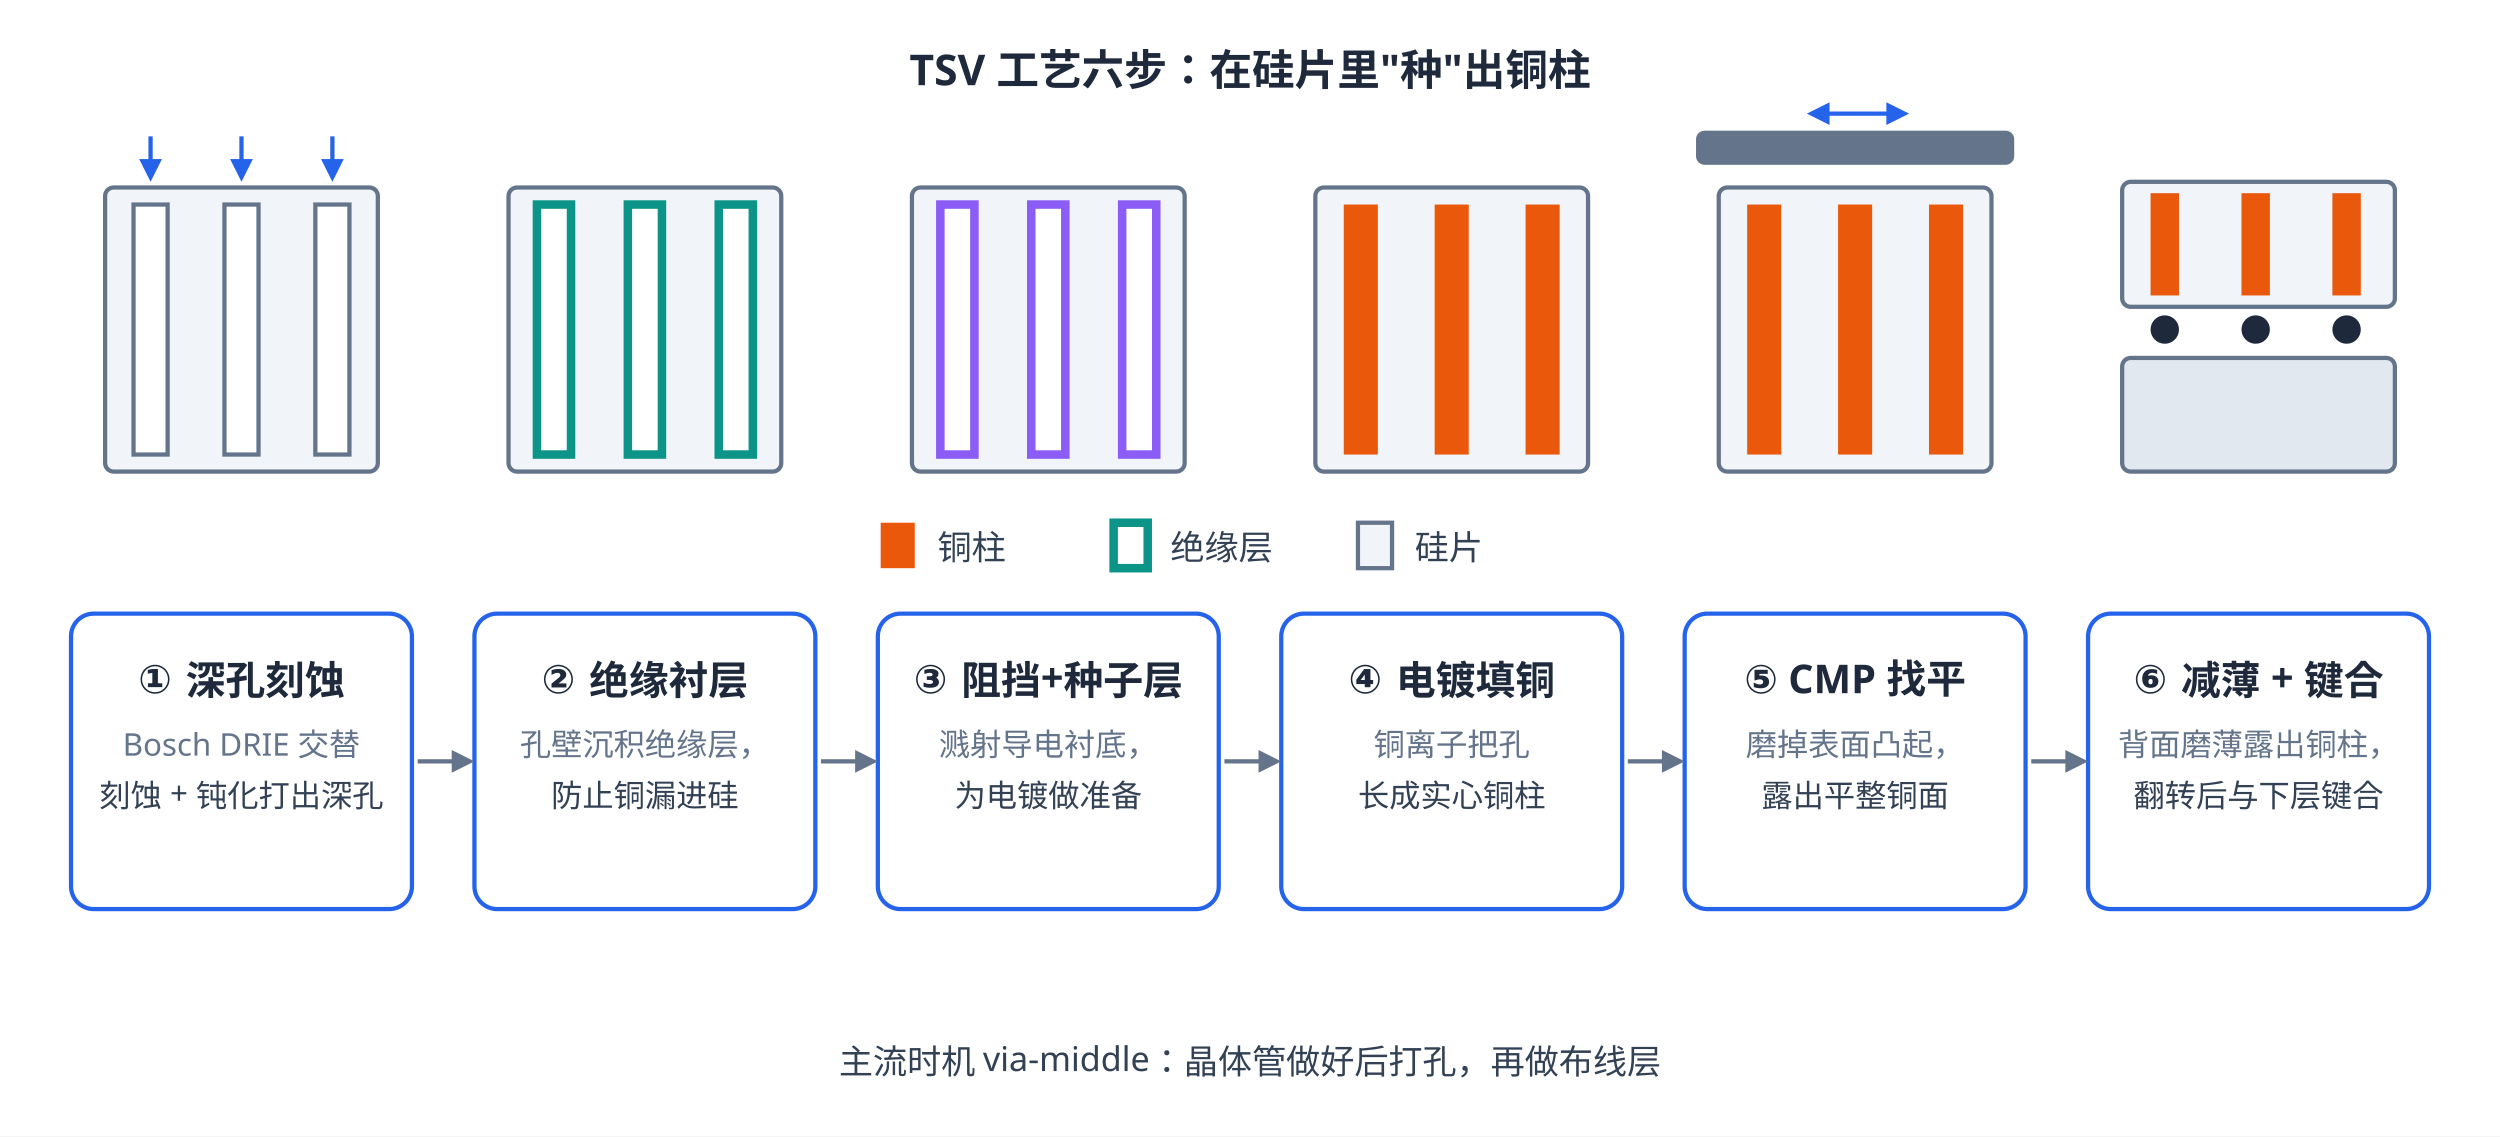
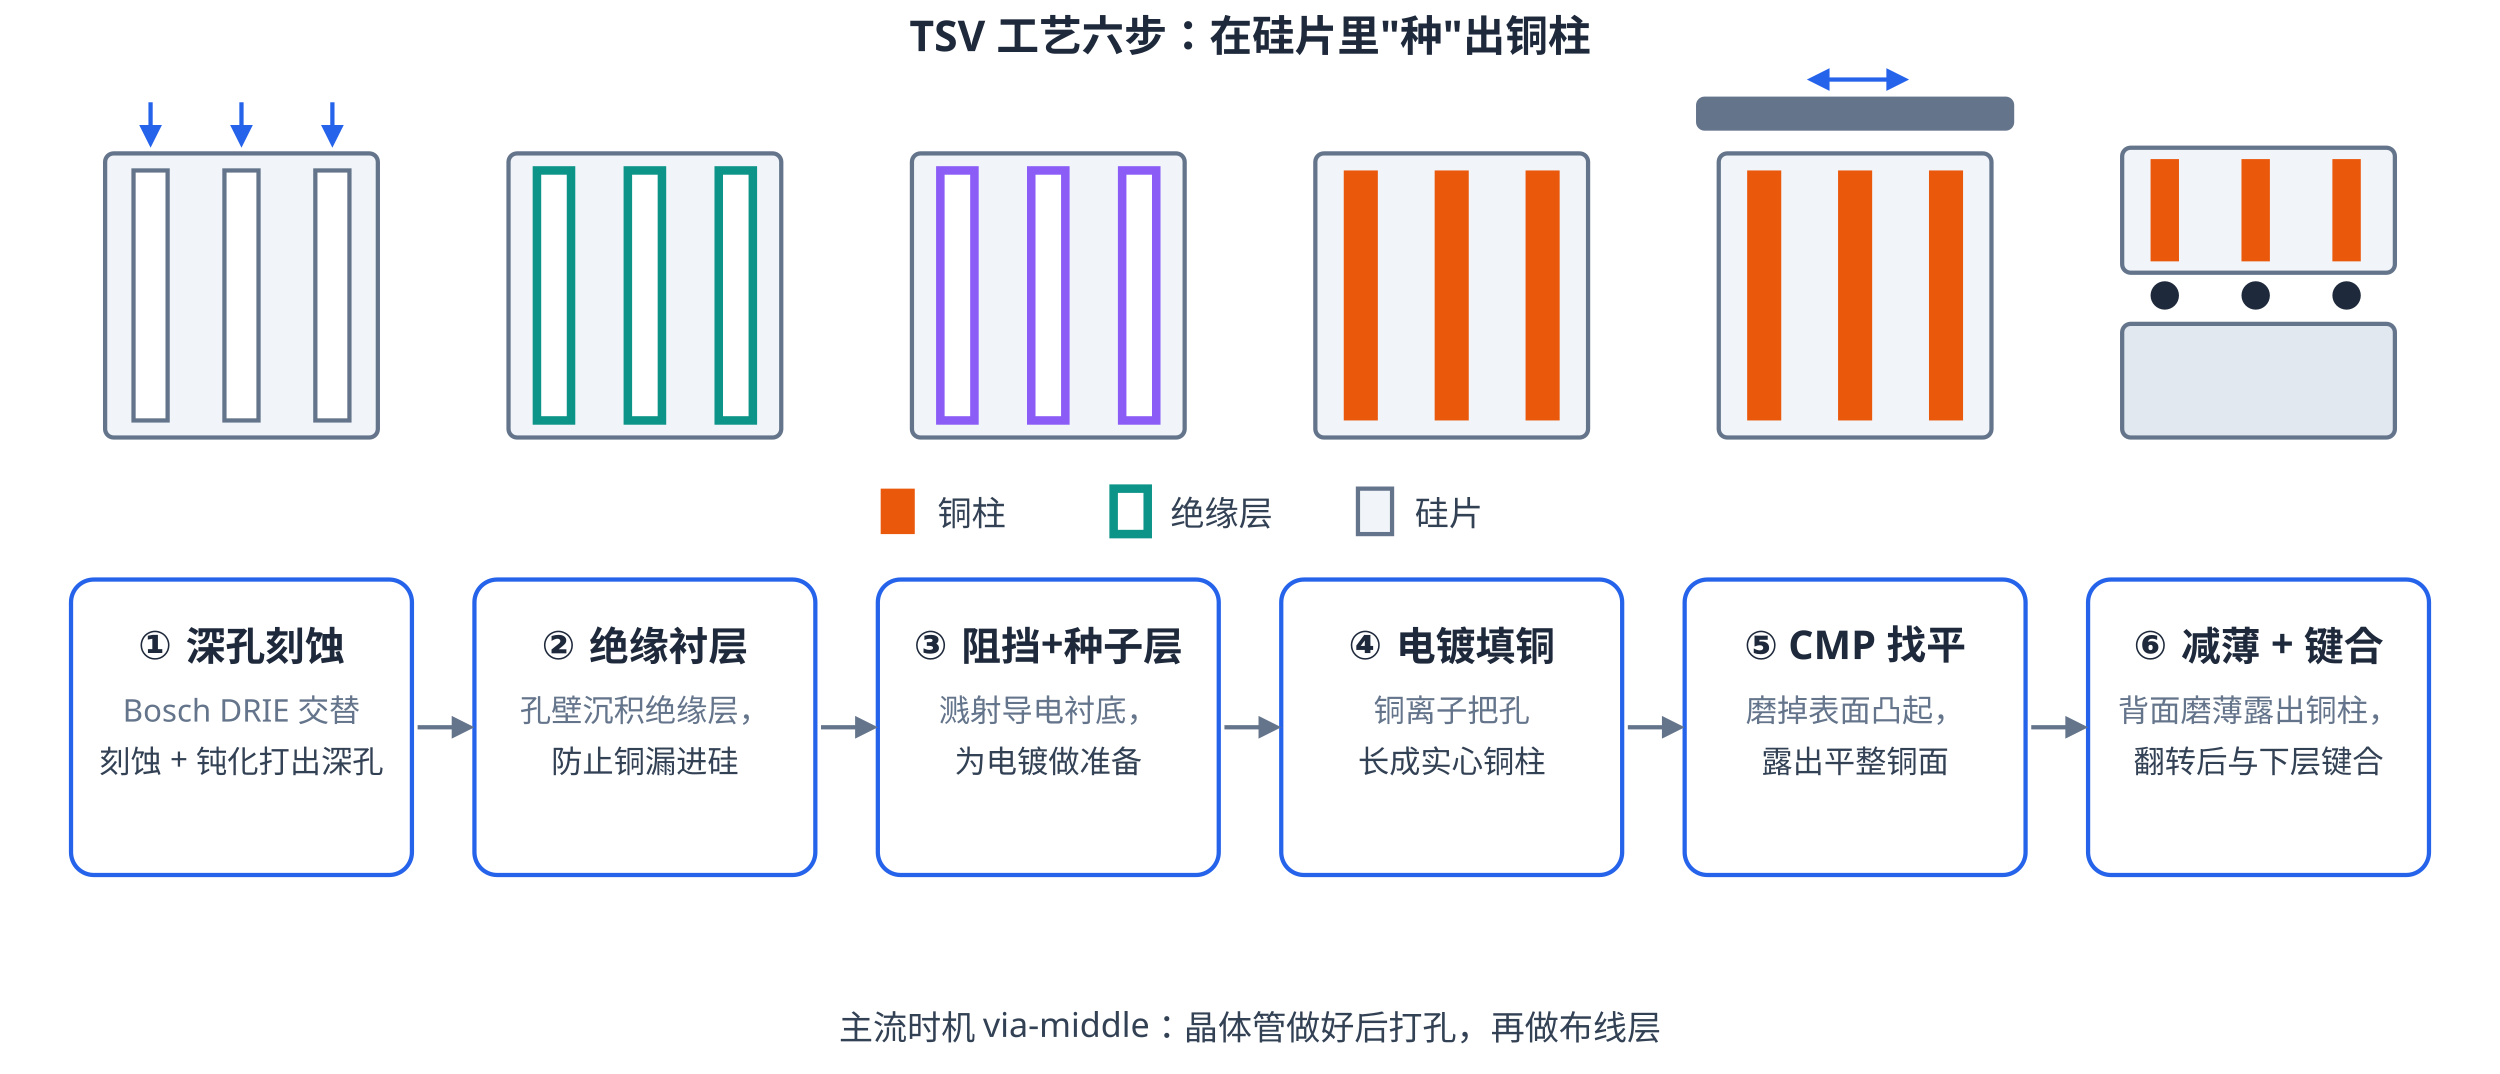
- <svg xmlns="http://www.w3.org/2000/svg" viewBox="0 0 880 400" font-family="'PingFang SC','Microsoft YaHei',sans-serif">
+ <svg xmlns="http://www.w3.org/2000/svg" viewBox="0 12 880 378" font-family="'PingFang SC','Microsoft YaHei',sans-serif">
  <rect x="0" y="0" width="880" height="400" fill="#ffffff" />
  <text x="440" y="30" text-anchor="middle" fill="#1e293b" font-size="15" font-weight="bold">TSV 工艺六步：在硅片里"种"出铜柱</text>
  <rect x="37" y="66" width="96" height="100" rx="3" fill="#f1f5f9" stroke="#64748b" stroke-width="1.5" />
  <line x1="53" y1="48" x2="53" y2="60" stroke="#2563eb" stroke-width="1.5" />
  <polygon points="53,64 49,56 57,56" fill="#2563eb" />
  <line x1="85" y1="48" x2="85" y2="60" stroke="#2563eb" stroke-width="1.5" />
  <polygon points="85,64 81,56 89,56" fill="#2563eb" />
  <line x1="117" y1="48" x2="117" y2="60" stroke="#2563eb" stroke-width="1.5" />
  <polygon points="117,64 113,56 121,56" fill="#2563eb" />
  <rect x="47" y="72" width="12" height="88" fill="#ffffff" stroke="#64748b" stroke-width="1.5" />
  <rect x="79" y="72" width="12" height="88" fill="#ffffff" stroke="#64748b" stroke-width="1.5" />
  <rect x="111" y="72" width="12" height="88" fill="#ffffff" stroke="#64748b" stroke-width="1.5" />
  <rect x="179" y="66" width="96" height="100" rx="3" fill="#f1f5f9" stroke="#64748b" stroke-width="1.5" />
  <rect x="189" y="72" width="12" height="88" fill="#ffffff" stroke="#0d9488" stroke-width="3" />
  <rect x="221" y="72" width="12" height="88" fill="#ffffff" stroke="#0d9488" stroke-width="3" />
  <rect x="253" y="72" width="12" height="88" fill="#ffffff" stroke="#0d9488" stroke-width="3" />
  <rect x="321" y="66" width="96" height="100" rx="3" fill="#f1f5f9" stroke="#64748b" stroke-width="1.5" />
  <rect x="331" y="72" width="12" height="88" fill="#ffffff" stroke="#8b5cf6" stroke-width="3" />
  <rect x="363" y="72" width="12" height="88" fill="#ffffff" stroke="#8b5cf6" stroke-width="3" />
  <rect x="395" y="72" width="12" height="88" fill="#ffffff" stroke="#8b5cf6" stroke-width="3" />
  <rect x="463" y="66" width="96" height="100" rx="3" fill="#f1f5f9" stroke="#64748b" stroke-width="1.5" />
  <rect x="473" y="72" width="12" height="88" fill="#ea580c" />
  <rect x="505" y="72" width="12" height="88" fill="#ea580c" />
  <rect x="537" y="72" width="12" height="88" fill="#ea580c" />
  <rect x="605" y="66" width="96" height="100" rx="3" fill="#f1f5f9" stroke="#64748b" stroke-width="1.5" />
  <rect x="615" y="72" width="12" height="88" fill="#ea580c" />
  <rect x="647" y="72" width="12" height="88" fill="#ea580c" />
  <rect x="679" y="72" width="12" height="88" fill="#ea580c" />
  <rect x="597" y="46" width="112" height="12" rx="3" fill="#64748b" />
  <line x1="640" y1="40" x2="668" y2="40" stroke="#2563eb" stroke-width="1.5" />
  <polygon points="672,40 664,36 664,44" fill="#2563eb" />
  <polygon points="636,40 644,36 644,44" fill="#2563eb" />
  <rect x="747" y="64" width="96" height="44" rx="3" fill="#f1f5f9" stroke="#64748b" stroke-width="1.5" />
  <rect x="757" y="68" width="10" height="36" fill="#ea580c" />
  <rect x="789" y="68" width="10" height="36" fill="#ea580c" />
  <rect x="821" y="68" width="10" height="36" fill="#ea580c" />
  <circle cx="762" cy="116" r="5" fill="#1e293b" />
  <circle cx="794" cy="116" r="5" fill="#1e293b" />
  <circle cx="826" cy="116" r="5" fill="#1e293b" />
  <rect x="747" y="126" width="96" height="40" rx="3" fill="#e2e8f0" stroke="#64748b" stroke-width="1.5" />
  <rect x="310" y="184" width="12" height="16" fill="#ea580c" />
  <text x="330" y="197" text-anchor="start" fill="#334155" font-size="12">铜柱</text>
  <rect x="392" y="184" width="12" height="16" fill="#ffffff" stroke="#0d9488" stroke-width="3" />
  <text x="412" y="197" text-anchor="start" fill="#334155" font-size="12">绝缘层</text>
  <rect x="478" y="184" width="12" height="16" fill="#f1f5f9" stroke="#64748b" stroke-width="1.5" />
  <text x="498" y="197" text-anchor="start" fill="#334155" font-size="12">硅片</text>
  <g>
    <rect x="25" y="216" width="120" height="104" rx="8" fill="#ffffff" stroke="#2563eb" stroke-width="1.5" />
    <rect x="167" y="216" width="120" height="104" rx="8" fill="#ffffff" stroke="#2563eb" stroke-width="1.5" />
    <rect x="309" y="216" width="120" height="104" rx="8" fill="#ffffff" stroke="#2563eb" stroke-width="1.5" />
    <rect x="451" y="216" width="120" height="104" rx="8" fill="#ffffff" stroke="#2563eb" stroke-width="1.5" />
    <rect x="593" y="216" width="120" height="104" rx="8" fill="#ffffff" stroke="#2563eb" stroke-width="1.5" />
    <rect x="735" y="216" width="120" height="104" rx="8" fill="#ffffff" stroke="#2563eb" stroke-width="1.5" />
  </g>
  <text x="85" y="244" text-anchor="middle" fill="#1e293b" font-size="14" font-weight="bold">① 深孔刻蚀</text>
  <text x="85" y="266" text-anchor="middle" fill="#64748b" font-size="11">Bosch DRIE 交替</text>
  <text x="85" y="284" text-anchor="middle" fill="#334155" font-size="11">刻蚀 + 钝化打出深孔</text>
  <text x="227" y="244" text-anchor="middle" fill="#1e293b" font-size="14" font-weight="bold">② 绝缘衬层</text>
  <text x="227" y="266" text-anchor="middle" fill="#64748b" font-size="11">孔壁沉积绝缘层，</text>
  <text x="227" y="284" text-anchor="middle" fill="#334155" font-size="11">防止铜漏进硅</text>
  <text x="369" y="244" text-anchor="middle" fill="#1e293b" font-size="14" font-weight="bold">③ 阻挡+种子层</text>
  <text x="369" y="266" text-anchor="middle" fill="#64748b" font-size="11">溅射导电衬底，</text>
  <text x="369" y="284" text-anchor="middle" fill="#334155" font-size="11">为电镀做准备</text>
  <text x="511" y="244" text-anchor="middle" fill="#1e293b" font-size="14" font-weight="bold">④ 电镀填铜</text>
  <text x="511" y="266" text-anchor="middle" fill="#64748b" font-size="11">铜离子把孔</text>
  <text x="511" y="284" text-anchor="middle" fill="#334155" font-size="11">长成实心铜柱</text>
  <text x="653" y="244" text-anchor="middle" fill="#1e293b" font-size="14" font-weight="bold">⑤ CMP 找平</text>
  <text x="653" y="266" text-anchor="middle" fill="#64748b" font-size="11">磨掉表面凸起，</text>
  <text x="653" y="284" text-anchor="middle" fill="#334155" font-size="11">露出平整铜面</text>
  <text x="795" y="244" text-anchor="middle" fill="#1e293b" font-size="14" font-weight="bold">⑥ 减薄 + 键合</text>
  <text x="795" y="266" text-anchor="middle" fill="#64748b" font-size="11">背面磨薄露出铜柱，</text>
  <text x="795" y="284" text-anchor="middle" fill="#334155" font-size="11">翻转后与下层键合</text>
  <g stroke="#64748b" stroke-width="1.5">
    <line x1="147" y1="268" x2="163" y2="268" />
    <line x1="289" y1="268" x2="305" y2="268" />
    <line x1="431" y1="268" x2="447" y2="268" />
    <line x1="573" y1="268" x2="589" y2="268" />
    <line x1="715" y1="268" x2="731" y2="268" />
  </g>
  <polygon points="167,268 159,264 159,272" fill="#64748b" />
  <polygon points="309,268 301,264 301,272" fill="#64748b" />
  <polygon points="451,268 443,264 443,272" fill="#64748b" />
  <polygon points="593,268 585,264 585,272" fill="#64748b" />
  <polygon points="735,268 727,264 727,272" fill="#64748b" />
  <text x="440" y="378" text-anchor="middle" fill="#334155" font-size="12">主流时机 via-middle：晶体管做好后打孔，再做布线层</text>
</svg>
